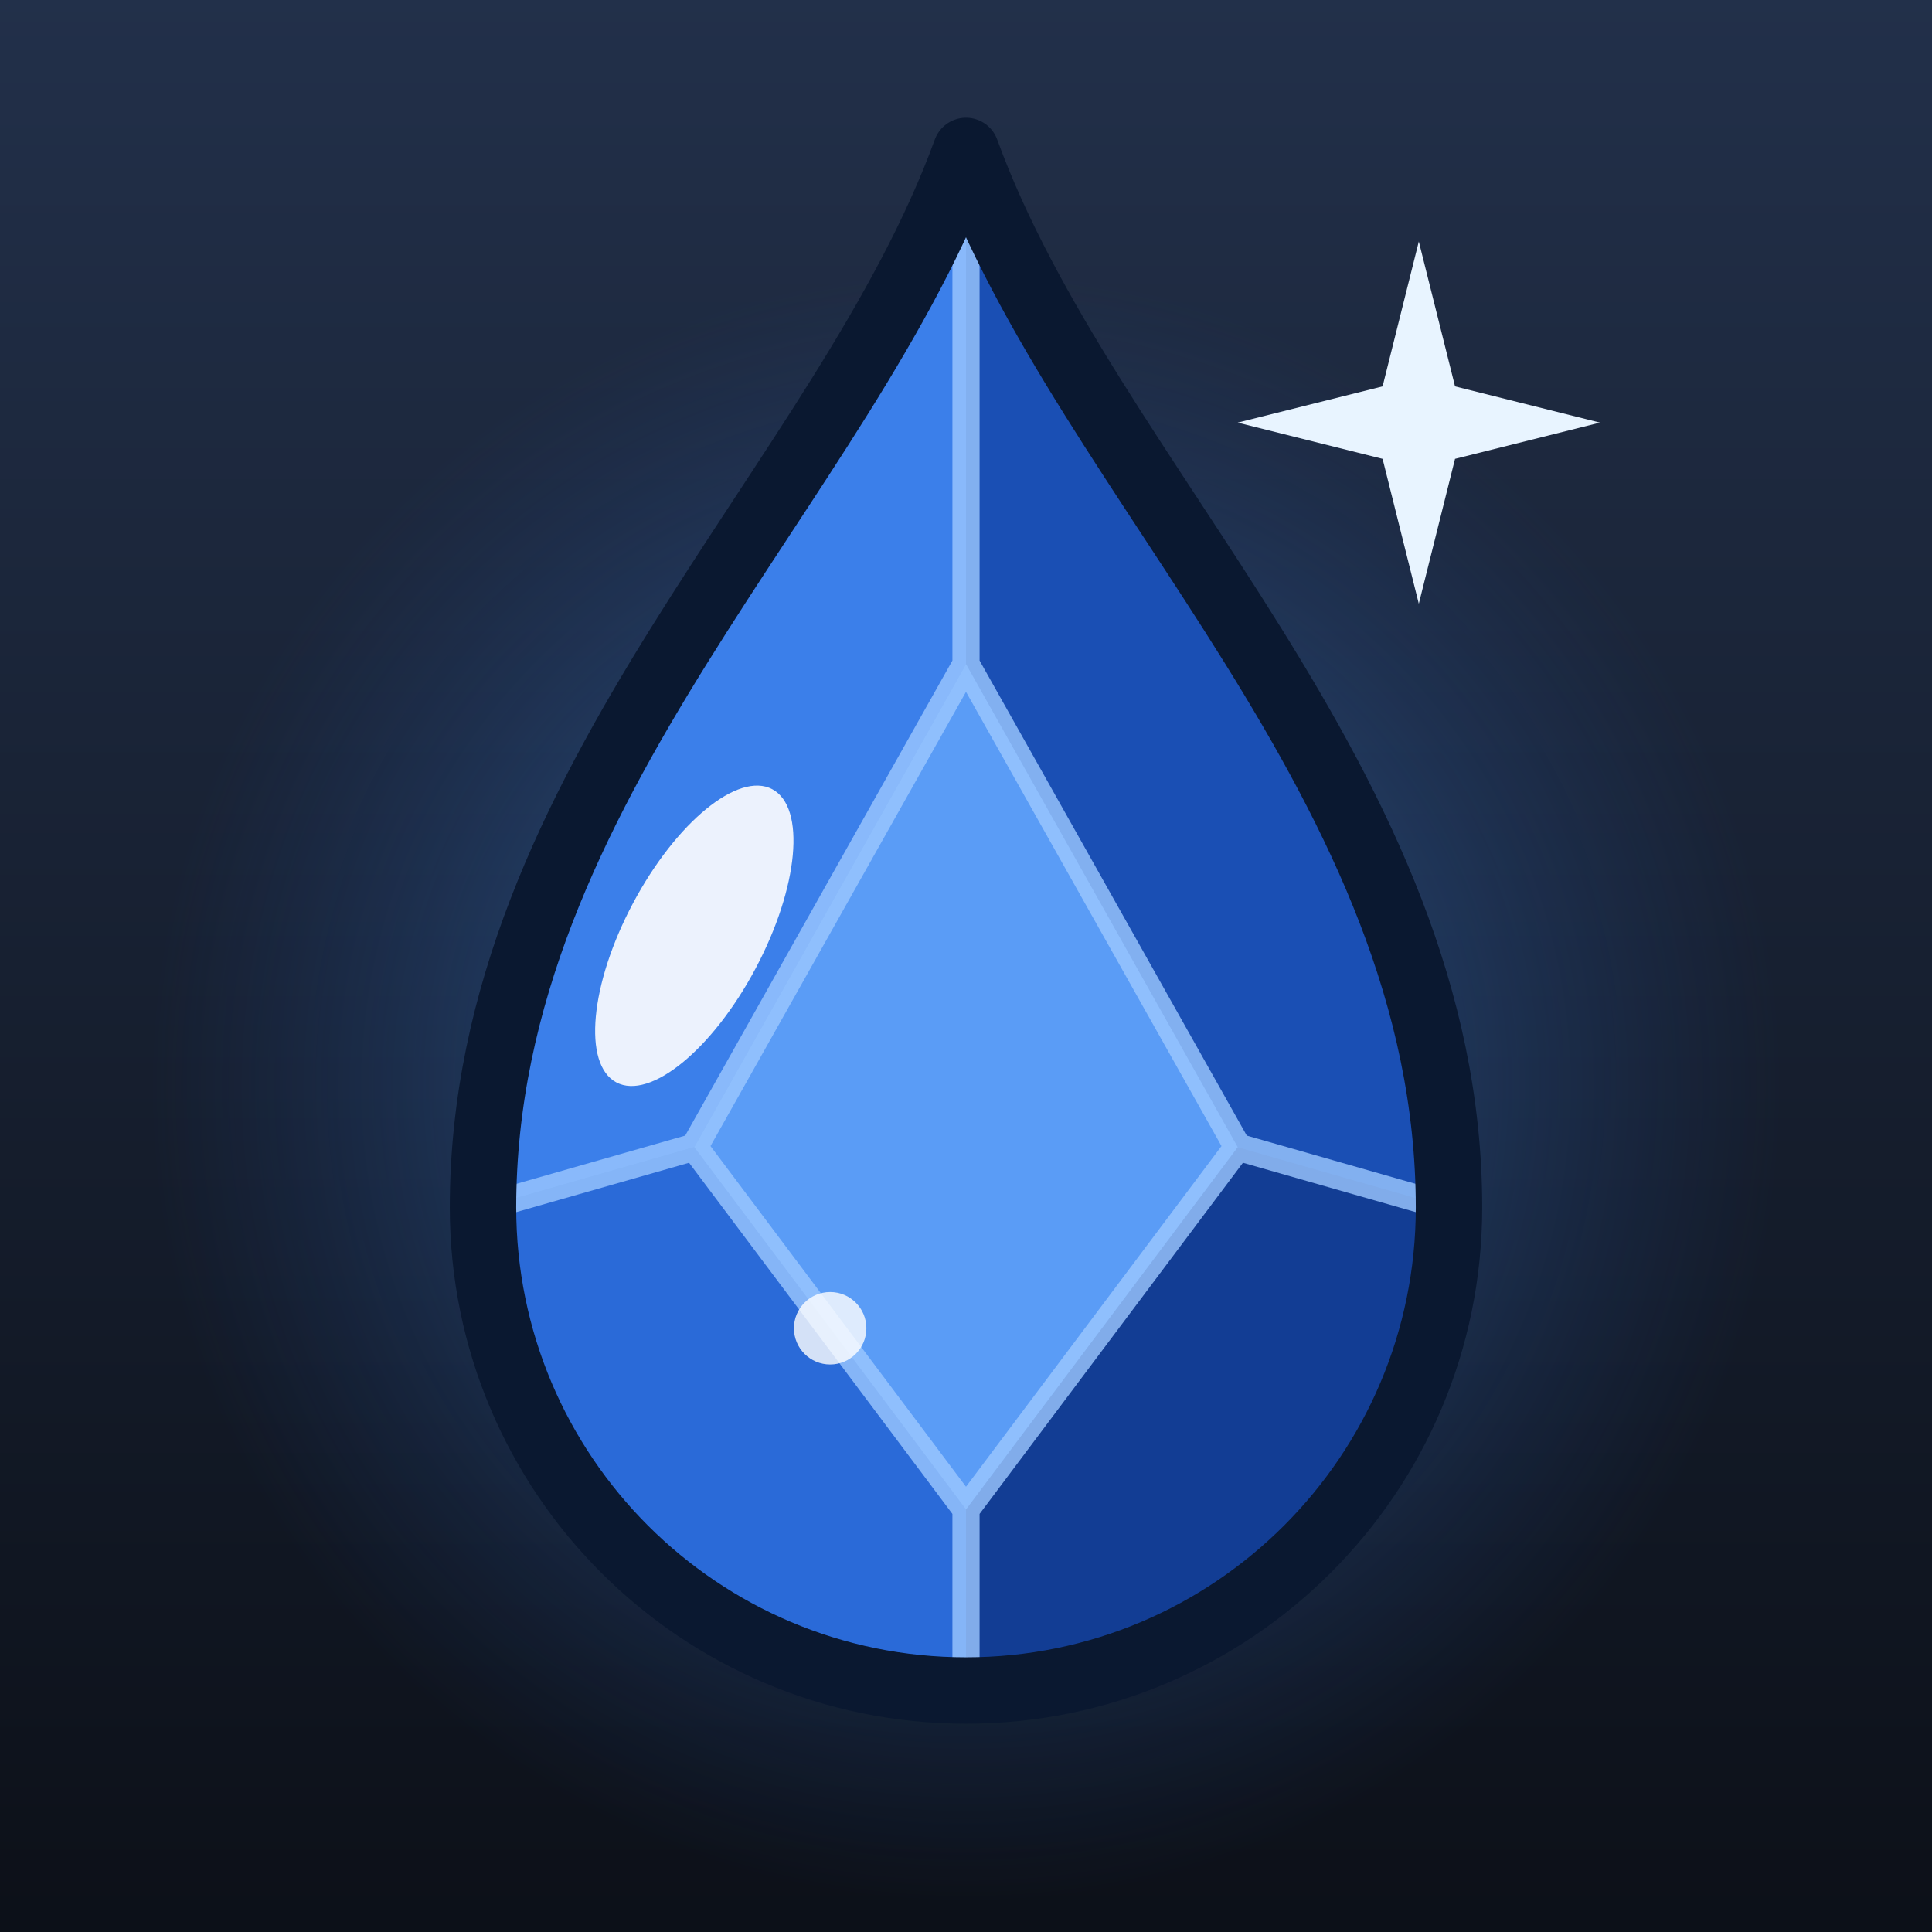
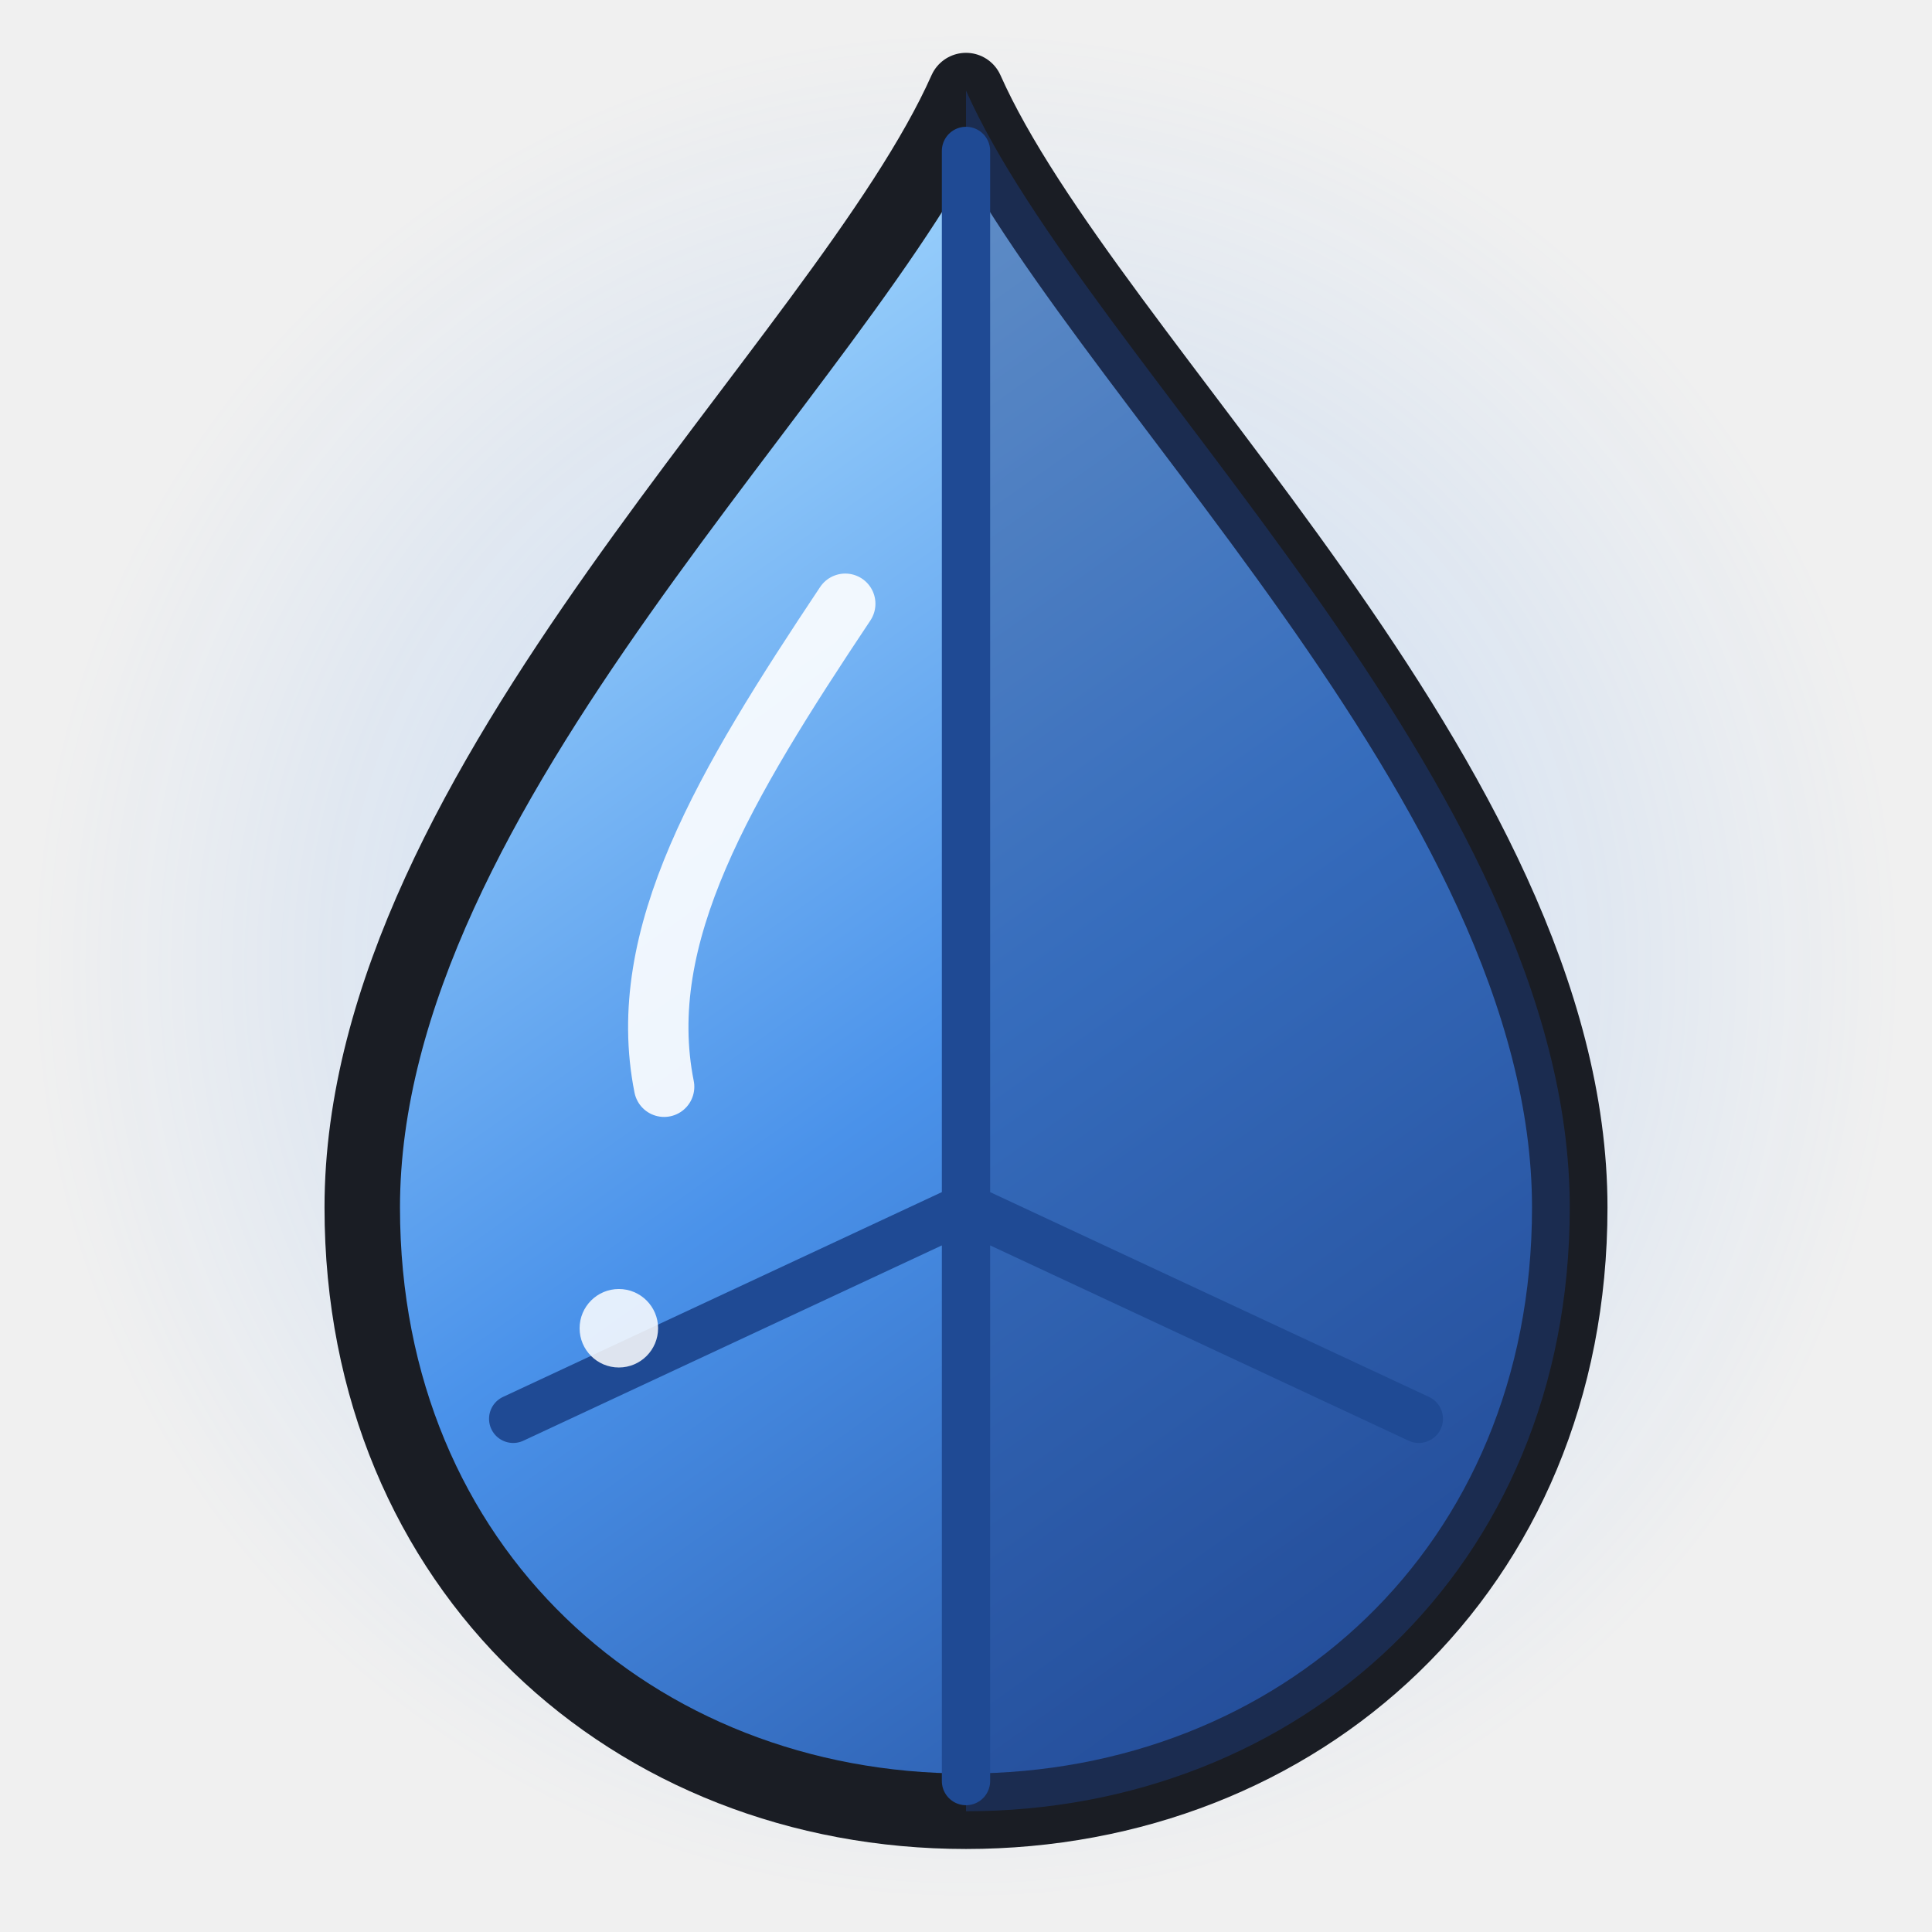
<svg xmlns="http://www.w3.org/2000/svg" width="128" height="128" viewBox="0 0 64 64">
  <defs>
-     <linearGradient id="bg" x1="0" y1="0" x2="0" y2="1">
-       <stop offset="0" stop-color="#22304a" />
-       <stop offset="1" stop-color="#0c1018" />
+     <radialGradient id="aura" cx="32" cy="32" r="31" gradientUnits="userSpaceOnUse">
+       <stop offset="0" stop-color="#4f9bff" stop-opacity="0.3" />
+       <stop offset="1" stop-color="#4f9bff" stop-opacity="0" />
+     </radialGradient>
+     <linearGradient id="gem" x1="16" y1="10" x2="50" y2="58" gradientUnits="userSpaceOnUse">
+       <stop offset="0" stop-color="#a9dcff" />
+       <stop offset="0.5" stop-color="#4a92ea" />
+       <stop offset="1" stop-color="#244f9e" />
    </linearGradient>
-     <radialGradient id="glow">
-       <stop offset="0" stop-color="#7cc4ff" stop-opacity="0.6" />
-       <stop offset="0.6" stop-color="#3a7fe0" stop-opacity="0.22" />
-       <stop offset="1" stop-color="#2a5fc0" stop-opacity="0" />
-     </radialGradient>
  </defs>
-   <rect width="64" height="64" fill="url(#bg)" />
-   <circle cx="32" cy="36" r="27" fill="url(#glow)" />
-   <path d="M 32 5 C 36 16 48 26 48 40 A 16 16 0 0 1 16 40 C 16 26 28 16 32 5 Z" fill="#1f5fd0" />
-   <path d="M 32 5 L 32 22 L 23 38 L 16 40 C 16 26 28 16 32 5 Z" fill="#3b7fea" />
-   <path d="M 32 5 C 36 16 48 26 48 40 L 41 38 L 32 22 Z" fill="#1a4fb4" />
-   <path d="M 41 38 L 48 40 A 16 16 0 0 1 32 56 L 32 50 Z" fill="#123d94" />
-   <path d="M 23 38 L 16 40 A 16 16 0 0 0 32 56 L 32 50 Z" fill="#2a6ad8" />
-   <path d="M 32 22 L 41 38 L 32 50 L 23 38 Z" fill="#5a9cf6" />
-   <path d="M 32 22 L 41 38 L 32 50 L 23 38 Z M 32 5 L 32 22 M 23 38 L 16 40 M 41 38 L 48 40 M 32 50 L 32 56" fill="none" stroke="#9cc8ff" stroke-width="0.9" stroke-linejoin="round" opacity="0.8" />
-   <path d="M 32 5 C 36 16 48 26 48 40 A 16 16 0 0 1 16 40 C 16 26 28 16 32 5 Z" fill="none" stroke="#0a1830" stroke-width="2.2" stroke-linejoin="round" />
-   <ellipse cx="23" cy="31" rx="2.3" ry="5.5" fill="#ffffff" opacity="0.9" transform="rotate(28 23 31)" />
-   <circle cx="27.5" cy="44" r="1.2" fill="#ffffff" opacity="0.8" />
-   <path d="M 47 8 L 48.2 12.8 L 53 14 L 48.2 15.2 L 47 20 L 45.8 15.2 L 41 14 L 45.8 12.8 Z" fill="#e8f4ff" />
+   <circle cx="32" cy="32" r="31" fill="url(#aura)" />
+   <path d="M 32 3 C 36 12 52 26 52 40 C 52 52 43 60 32 60 C 21 60 12 52 12 40 C 12 26 28 12 32 3 Z" fill="url(#gem)" stroke="#1a1d24" stroke-width="2.5" stroke-linejoin="round" />
+   <path d="M 32 3 C 36 12 52 26 52 40 C 52 52 43 60 32 60 L 32 40 Z" fill="#1d3f86" opacity="0.45" />
+   <path d="M 32 5 L 32 40 L 17 47 M 32 40 L 47 47 M 32 40 L 32 59" fill="none" stroke="#1f4a94" stroke-width="1.6" stroke-linecap="round" stroke-linejoin="round" />
+   <path d="M 22 36 C 21 31 24 26 28 20" fill="none" stroke="#ffffff" stroke-width="2" stroke-linecap="round" opacity="0.9" />
+   <circle cx="20.5" cy="44" r="1.3" fill="#ffffff" opacity="0.85" />
</svg>
